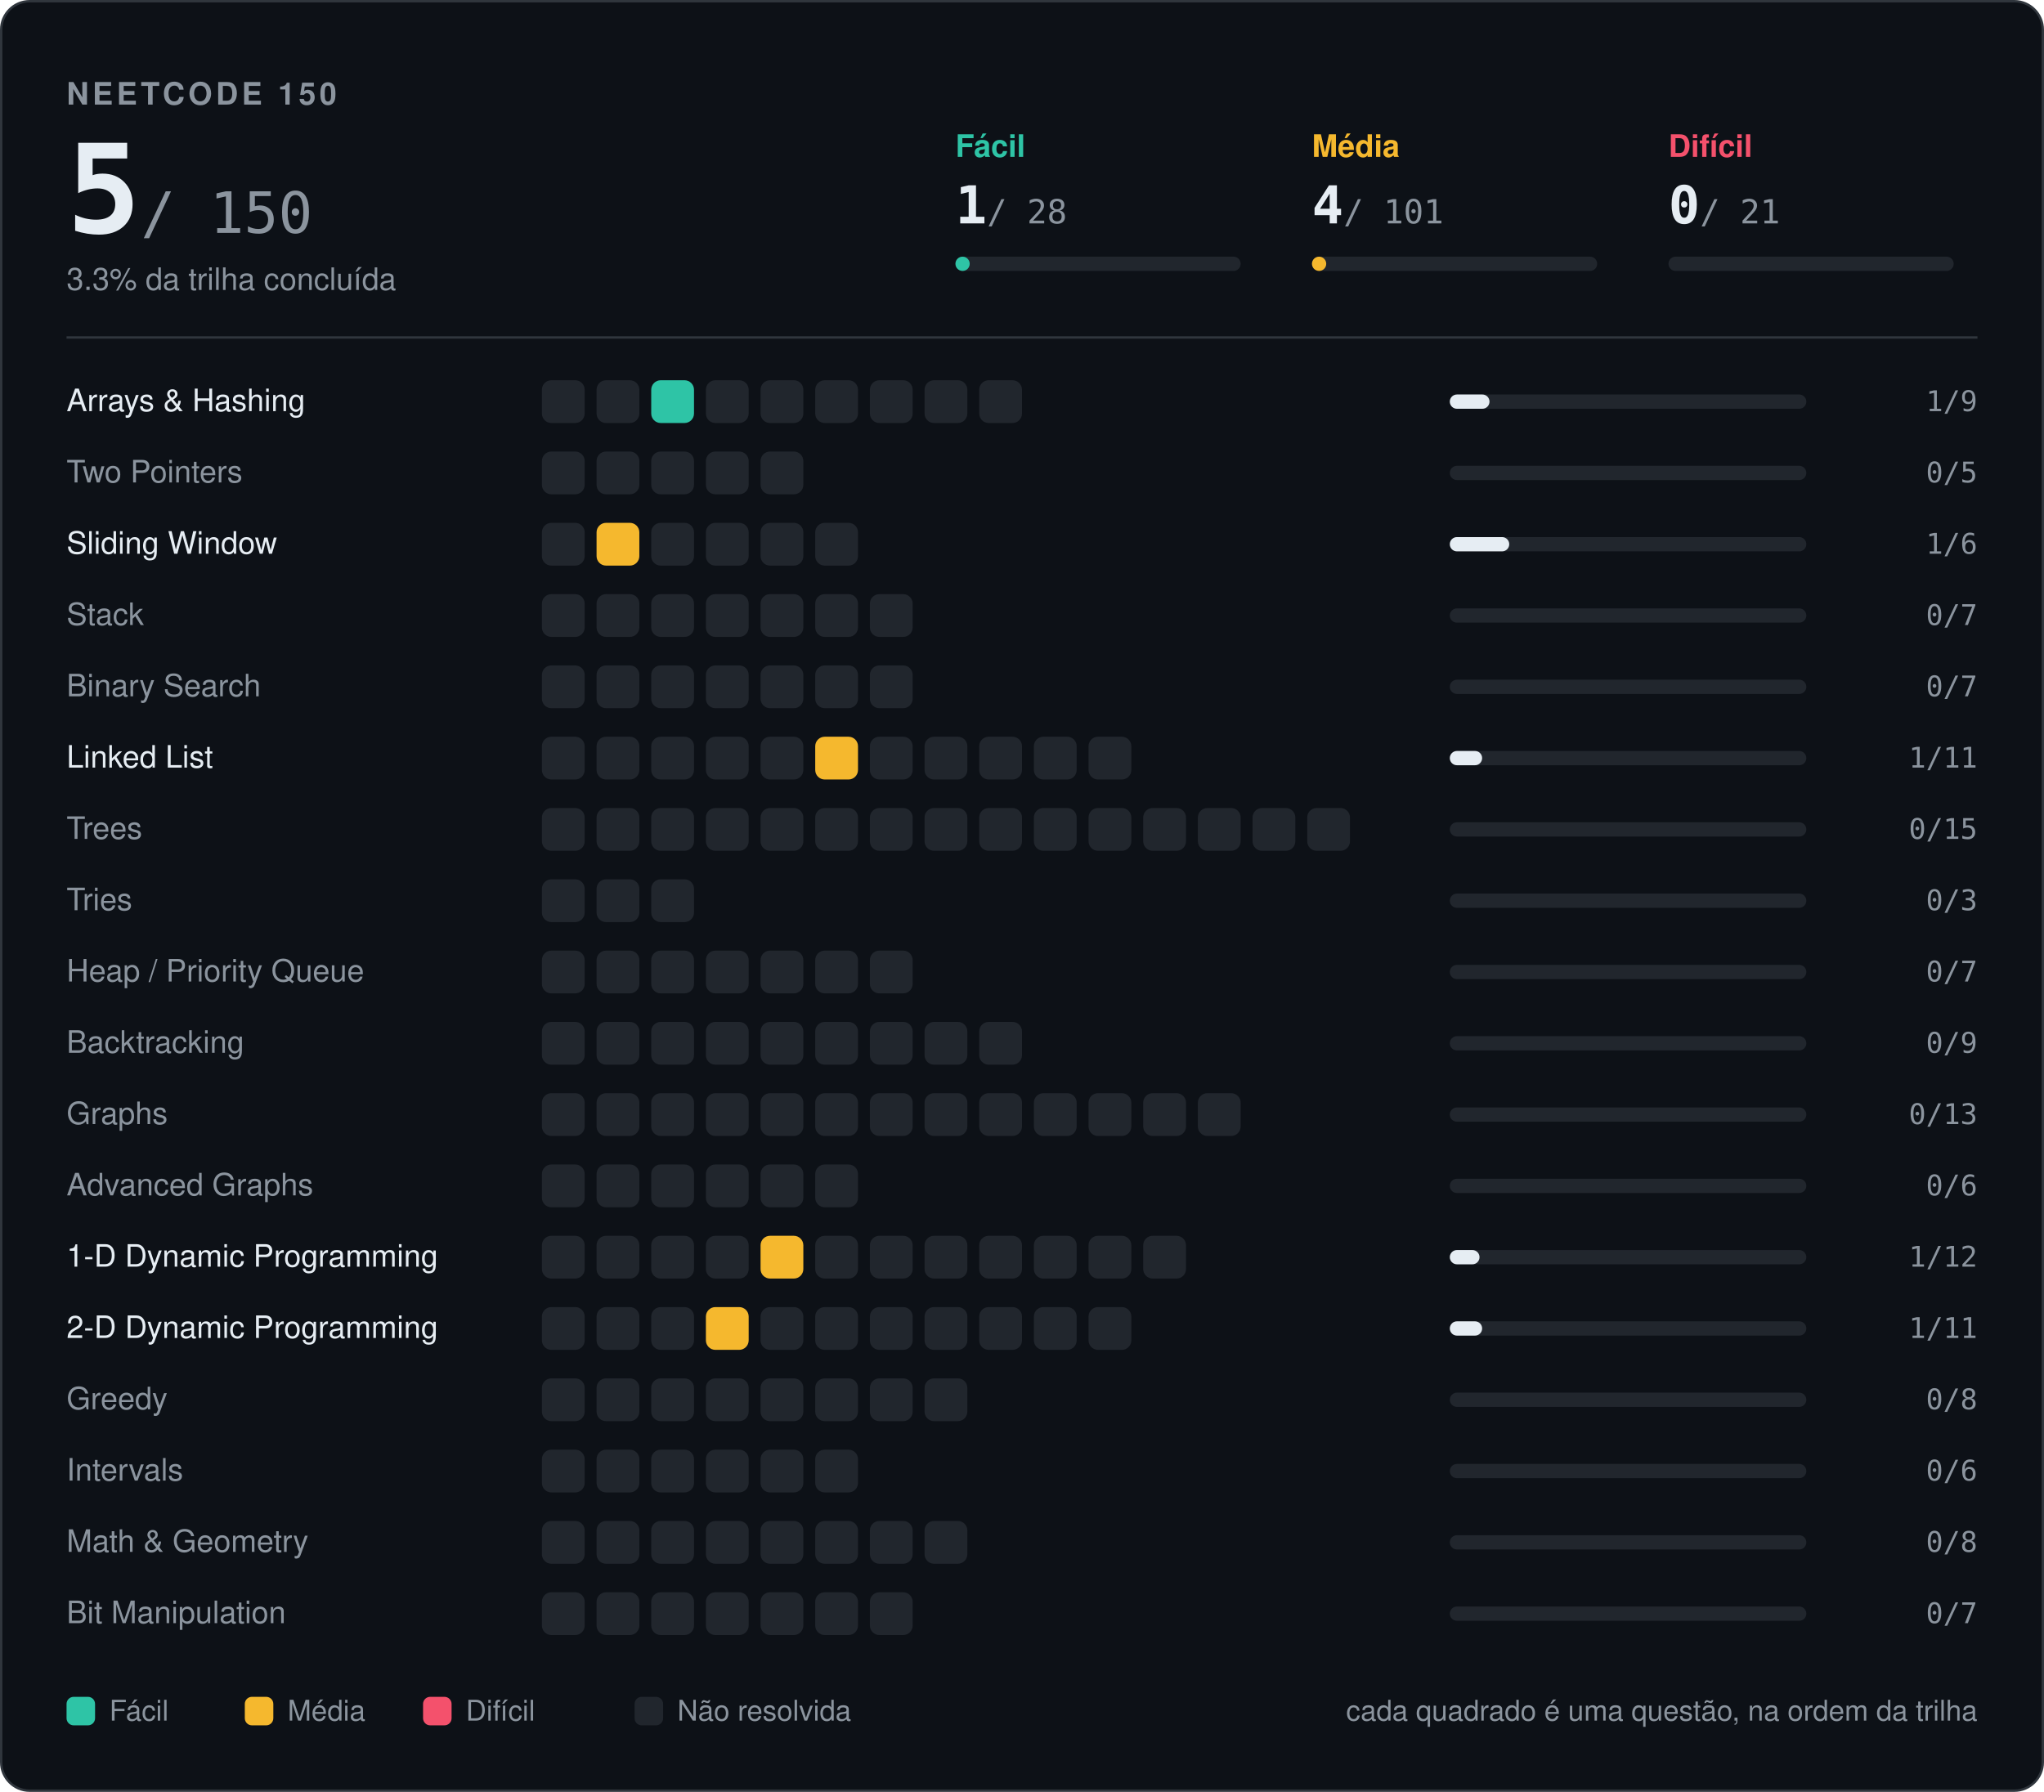
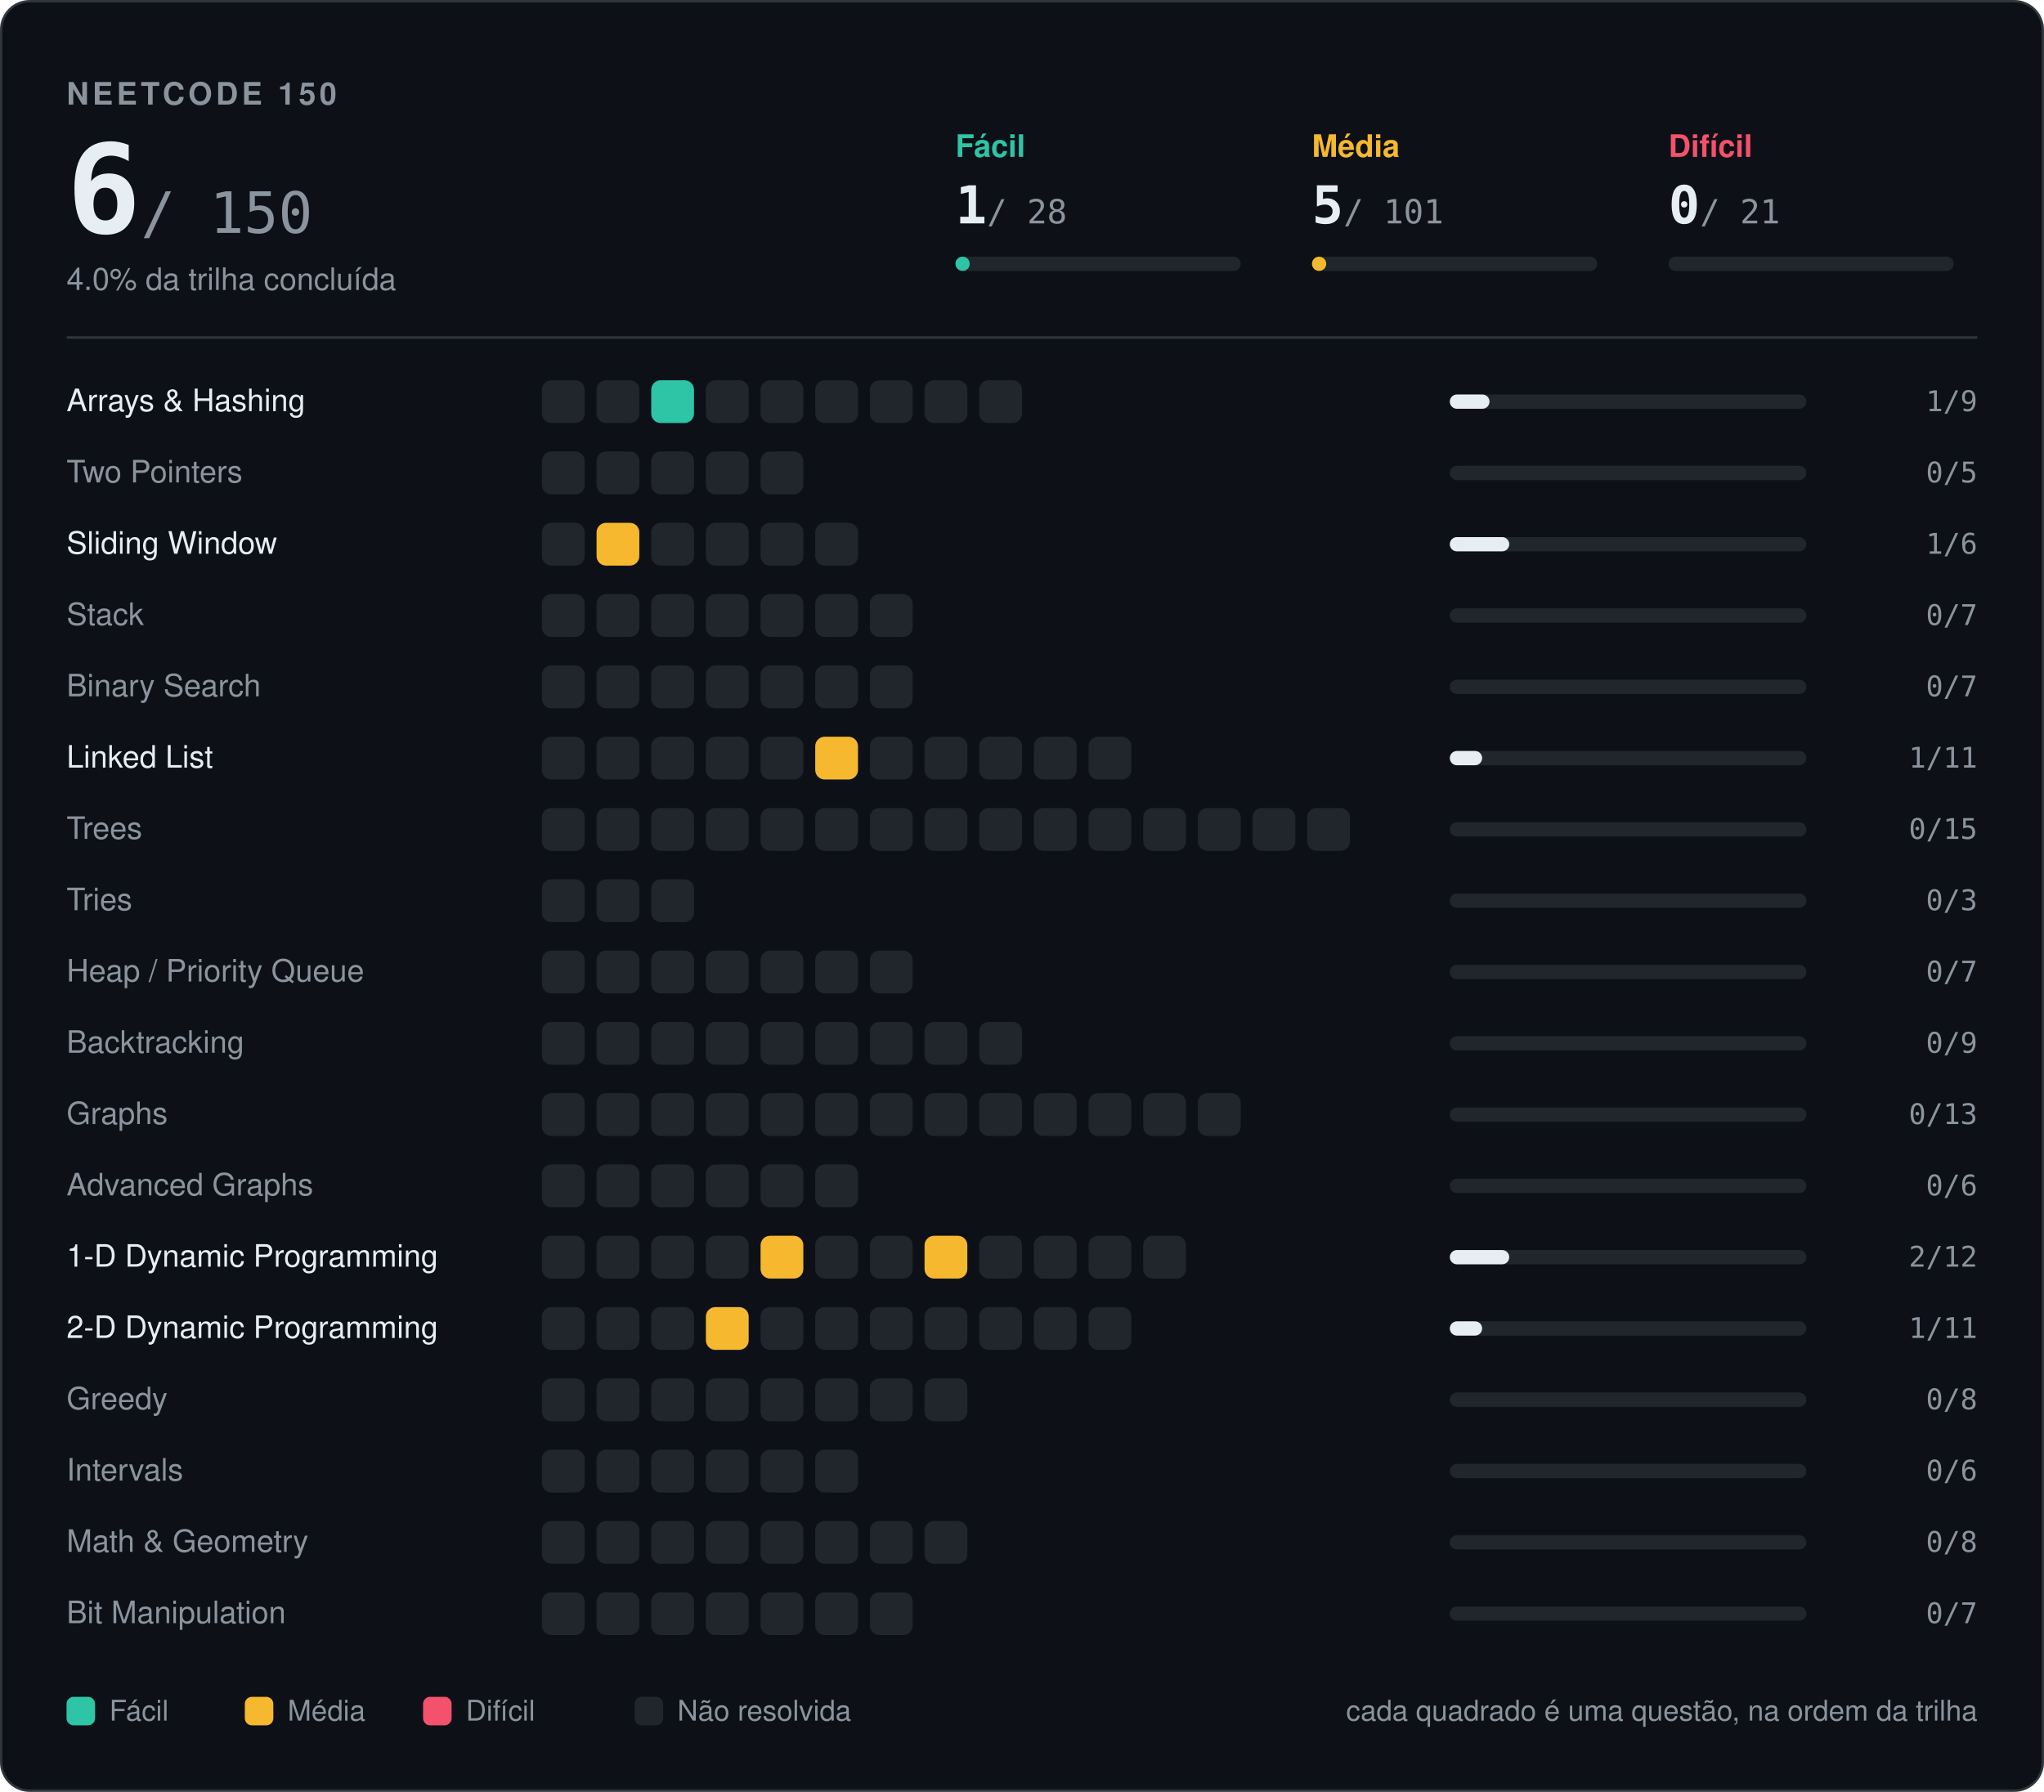
- <svg xmlns="http://www.w3.org/2000/svg" width="860" height="754" viewBox="0 0 860 754" font-family="-apple-system,BlinkMacSystemFont,'Segoe UI',Helvetica,Arial,sans-serif" role="img" aria-label="NeetCode 150: 5 de 150 resolvidas">
+ <svg xmlns="http://www.w3.org/2000/svg" width="860" height="754" viewBox="0 0 860 754" font-family="-apple-system,BlinkMacSystemFont,'Segoe UI',Helvetica,Arial,sans-serif" role="img" aria-label="NeetCode 150: 6 de 150 resolvidas">
  <rect x="0.5" y="0.5" width="859" height="753" rx="12" fill="#0d1117" stroke="#30363d" />
  <text x="28" y="44" fill="#8b949e" font-size="13" font-weight="600" letter-spacing="1.5">NEETCODE 150</text>
-   <text x="28" y="98" fill="#e6edf3" font-family="ui-monospace,SFMono-Regular,'SF Mono',Menlo,Consolas,monospace" font-size="52" font-weight="700">5<tspan fill="#8b949e" font-size="24" font-weight="500"> / 150</tspan>
-   </text>
-   <text x="28" y="122" fill="#8b949e" font-size="13">3.3% da trilha concluída</text>
+   <text x="28" y="98" fill="#e6edf3" font-family="ui-monospace,SFMono-Regular,'SF Mono',Menlo,Consolas,monospace" font-size="52" font-weight="700">6<tspan fill="#8b949e" font-size="24" font-weight="500"> / 150</tspan>
+   </text>
+   <text x="28" y="122" fill="#8b949e" font-size="13">4.0% da trilha concluída</text>
  <text x="402" y="66" fill="#2ec4a6" font-size="13" font-weight="600">Fácil</text>
  <text x="402" y="94" fill="#e6edf3" font-family="ui-monospace,SFMono-Regular,'SF Mono',Menlo,Consolas,monospace" font-size="22" font-weight="700">1<tspan fill="#8b949e" font-size="14" font-weight="500"> / 28</tspan>
  </text>
  <rect x="402" y="108" width="120" height="6" rx="3" fill="#21262d" />
  <rect x="402" y="108" width="6.0" height="6" rx="3" fill="#2ec4a6" />
  <text x="552" y="66" fill="#f5b82e" font-size="13" font-weight="600">Média</text>
-   <text x="552" y="94" fill="#e6edf3" font-family="ui-monospace,SFMono-Regular,'SF Mono',Menlo,Consolas,monospace" font-size="22" font-weight="700">4<tspan fill="#8b949e" font-size="14" font-weight="500"> / 101</tspan>
+   <text x="552" y="94" fill="#e6edf3" font-family="ui-monospace,SFMono-Regular,'SF Mono',Menlo,Consolas,monospace" font-size="22" font-weight="700">5<tspan fill="#8b949e" font-size="14" font-weight="500"> / 101</tspan>
  </text>
  <rect x="552" y="108" width="120" height="6" rx="3" fill="#21262d" />
  <rect x="552" y="108" width="6.0" height="6" rx="3" fill="#f5b82e" />
  <text x="702" y="66" fill="#f4516c" font-size="13" font-weight="600">Difícil</text>
  <text x="702" y="94" fill="#e6edf3" font-family="ui-monospace,SFMono-Regular,'SF Mono',Menlo,Consolas,monospace" font-size="22" font-weight="700">0<tspan fill="#8b949e" font-size="14" font-weight="500"> / 21</tspan>
  </text>
  <rect x="702" y="108" width="120" height="6" rx="3" fill="#21262d" />
  <line x1="28" y1="142" x2="832" y2="142" stroke="#30363d" />
  <text x="28" y="173" fill="#e6edf3" font-size="13">Arrays &amp; Hashing</text>
  <rect x="228" y="160" width="18" height="18" rx="4" fill="#21262d" />
  <rect x="251" y="160" width="18" height="18" rx="4" fill="#21262d" />
  <rect x="274" y="160" width="18" height="18" rx="4" fill="#2ec4a6" />
  <rect x="297" y="160" width="18" height="18" rx="4" fill="#21262d" />
  <rect x="320" y="160" width="18" height="18" rx="4" fill="#21262d" />
  <rect x="343" y="160" width="18" height="18" rx="4" fill="#21262d" />
  <rect x="366" y="160" width="18" height="18" rx="4" fill="#21262d" />
  <rect x="389" y="160" width="18" height="18" rx="4" fill="#21262d" />
  <rect x="412" y="160" width="18" height="18" rx="4" fill="#21262d" />
  <rect x="610" y="166" width="150" height="6" rx="3" fill="#21262d" />
  <rect x="610" y="166" width="16.7" height="6" rx="3" fill="#e6edf3" />
  <text x="832" y="173" text-anchor="end" fill="#8b949e" font-family="ui-monospace,SFMono-Regular,'SF Mono',Menlo,Consolas,monospace" font-size="12">1/9</text>
  <text x="28" y="203" fill="#8b949e" font-size="13">Two Pointers</text>
  <rect x="228" y="190" width="18" height="18" rx="4" fill="#21262d" />
  <rect x="251" y="190" width="18" height="18" rx="4" fill="#21262d" />
  <rect x="274" y="190" width="18" height="18" rx="4" fill="#21262d" />
  <rect x="297" y="190" width="18" height="18" rx="4" fill="#21262d" />
  <rect x="320" y="190" width="18" height="18" rx="4" fill="#21262d" />
  <rect x="610" y="196" width="150" height="6" rx="3" fill="#21262d" />
  <text x="832" y="203" text-anchor="end" fill="#8b949e" font-family="ui-monospace,SFMono-Regular,'SF Mono',Menlo,Consolas,monospace" font-size="12">0/5</text>
  <text x="28" y="233" fill="#e6edf3" font-size="13">Sliding Window</text>
  <rect x="228" y="220" width="18" height="18" rx="4" fill="#21262d" />
  <rect x="251" y="220" width="18" height="18" rx="4" fill="#f5b82e" />
  <rect x="274" y="220" width="18" height="18" rx="4" fill="#21262d" />
  <rect x="297" y="220" width="18" height="18" rx="4" fill="#21262d" />
  <rect x="320" y="220" width="18" height="18" rx="4" fill="#21262d" />
  <rect x="343" y="220" width="18" height="18" rx="4" fill="#21262d" />
  <rect x="610" y="226" width="150" height="6" rx="3" fill="#21262d" />
  <rect x="610" y="226" width="25.0" height="6" rx="3" fill="#e6edf3" />
  <text x="832" y="233" text-anchor="end" fill="#8b949e" font-family="ui-monospace,SFMono-Regular,'SF Mono',Menlo,Consolas,monospace" font-size="12">1/6</text>
  <text x="28" y="263" fill="#8b949e" font-size="13">Stack</text>
  <rect x="228" y="250" width="18" height="18" rx="4" fill="#21262d" />
  <rect x="251" y="250" width="18" height="18" rx="4" fill="#21262d" />
  <rect x="274" y="250" width="18" height="18" rx="4" fill="#21262d" />
  <rect x="297" y="250" width="18" height="18" rx="4" fill="#21262d" />
  <rect x="320" y="250" width="18" height="18" rx="4" fill="#21262d" />
  <rect x="343" y="250" width="18" height="18" rx="4" fill="#21262d" />
  <rect x="366" y="250" width="18" height="18" rx="4" fill="#21262d" />
  <rect x="610" y="256" width="150" height="6" rx="3" fill="#21262d" />
  <text x="832" y="263" text-anchor="end" fill="#8b949e" font-family="ui-monospace,SFMono-Regular,'SF Mono',Menlo,Consolas,monospace" font-size="12">0/7</text>
  <text x="28" y="293" fill="#8b949e" font-size="13">Binary Search</text>
  <rect x="228" y="280" width="18" height="18" rx="4" fill="#21262d" />
  <rect x="251" y="280" width="18" height="18" rx="4" fill="#21262d" />
  <rect x="274" y="280" width="18" height="18" rx="4" fill="#21262d" />
  <rect x="297" y="280" width="18" height="18" rx="4" fill="#21262d" />
  <rect x="320" y="280" width="18" height="18" rx="4" fill="#21262d" />
  <rect x="343" y="280" width="18" height="18" rx="4" fill="#21262d" />
  <rect x="366" y="280" width="18" height="18" rx="4" fill="#21262d" />
  <rect x="610" y="286" width="150" height="6" rx="3" fill="#21262d" />
  <text x="832" y="293" text-anchor="end" fill="#8b949e" font-family="ui-monospace,SFMono-Regular,'SF Mono',Menlo,Consolas,monospace" font-size="12">0/7</text>
  <text x="28" y="323" fill="#e6edf3" font-size="13">Linked List</text>
  <rect x="228" y="310" width="18" height="18" rx="4" fill="#21262d" />
  <rect x="251" y="310" width="18" height="18" rx="4" fill="#21262d" />
  <rect x="274" y="310" width="18" height="18" rx="4" fill="#21262d" />
  <rect x="297" y="310" width="18" height="18" rx="4" fill="#21262d" />
  <rect x="320" y="310" width="18" height="18" rx="4" fill="#21262d" />
  <rect x="343" y="310" width="18" height="18" rx="4" fill="#f5b82e" />
  <rect x="366" y="310" width="18" height="18" rx="4" fill="#21262d" />
  <rect x="389" y="310" width="18" height="18" rx="4" fill="#21262d" />
  <rect x="412" y="310" width="18" height="18" rx="4" fill="#21262d" />
  <rect x="435" y="310" width="18" height="18" rx="4" fill="#21262d" />
  <rect x="458" y="310" width="18" height="18" rx="4" fill="#21262d" />
  <rect x="610" y="316" width="150" height="6" rx="3" fill="#21262d" />
  <rect x="610" y="316" width="13.6" height="6" rx="3" fill="#e6edf3" />
  <text x="832" y="323" text-anchor="end" fill="#8b949e" font-family="ui-monospace,SFMono-Regular,'SF Mono',Menlo,Consolas,monospace" font-size="12">1/11</text>
  <text x="28" y="353" fill="#8b949e" font-size="13">Trees</text>
  <rect x="228" y="340" width="18" height="18" rx="4" fill="#21262d" />
  <rect x="251" y="340" width="18" height="18" rx="4" fill="#21262d" />
  <rect x="274" y="340" width="18" height="18" rx="4" fill="#21262d" />
  <rect x="297" y="340" width="18" height="18" rx="4" fill="#21262d" />
  <rect x="320" y="340" width="18" height="18" rx="4" fill="#21262d" />
  <rect x="343" y="340" width="18" height="18" rx="4" fill="#21262d" />
  <rect x="366" y="340" width="18" height="18" rx="4" fill="#21262d" />
  <rect x="389" y="340" width="18" height="18" rx="4" fill="#21262d" />
  <rect x="412" y="340" width="18" height="18" rx="4" fill="#21262d" />
  <rect x="435" y="340" width="18" height="18" rx="4" fill="#21262d" />
  <rect x="458" y="340" width="18" height="18" rx="4" fill="#21262d" />
  <rect x="481" y="340" width="18" height="18" rx="4" fill="#21262d" />
  <rect x="504" y="340" width="18" height="18" rx="4" fill="#21262d" />
  <rect x="527" y="340" width="18" height="18" rx="4" fill="#21262d" />
  <rect x="550" y="340" width="18" height="18" rx="4" fill="#21262d" />
  <rect x="610" y="346" width="150" height="6" rx="3" fill="#21262d" />
  <text x="832" y="353" text-anchor="end" fill="#8b949e" font-family="ui-monospace,SFMono-Regular,'SF Mono',Menlo,Consolas,monospace" font-size="12">0/15</text>
  <text x="28" y="383" fill="#8b949e" font-size="13">Tries</text>
  <rect x="228" y="370" width="18" height="18" rx="4" fill="#21262d" />
  <rect x="251" y="370" width="18" height="18" rx="4" fill="#21262d" />
  <rect x="274" y="370" width="18" height="18" rx="4" fill="#21262d" />
  <rect x="610" y="376" width="150" height="6" rx="3" fill="#21262d" />
  <text x="832" y="383" text-anchor="end" fill="#8b949e" font-family="ui-monospace,SFMono-Regular,'SF Mono',Menlo,Consolas,monospace" font-size="12">0/3</text>
  <text x="28" y="413" fill="#8b949e" font-size="13">Heap / Priority Queue</text>
  <rect x="228" y="400" width="18" height="18" rx="4" fill="#21262d" />
  <rect x="251" y="400" width="18" height="18" rx="4" fill="#21262d" />
  <rect x="274" y="400" width="18" height="18" rx="4" fill="#21262d" />
  <rect x="297" y="400" width="18" height="18" rx="4" fill="#21262d" />
  <rect x="320" y="400" width="18" height="18" rx="4" fill="#21262d" />
  <rect x="343" y="400" width="18" height="18" rx="4" fill="#21262d" />
  <rect x="366" y="400" width="18" height="18" rx="4" fill="#21262d" />
  <rect x="610" y="406" width="150" height="6" rx="3" fill="#21262d" />
  <text x="832" y="413" text-anchor="end" fill="#8b949e" font-family="ui-monospace,SFMono-Regular,'SF Mono',Menlo,Consolas,monospace" font-size="12">0/7</text>
  <text x="28" y="443" fill="#8b949e" font-size="13">Backtracking</text>
  <rect x="228" y="430" width="18" height="18" rx="4" fill="#21262d" />
  <rect x="251" y="430" width="18" height="18" rx="4" fill="#21262d" />
  <rect x="274" y="430" width="18" height="18" rx="4" fill="#21262d" />
  <rect x="297" y="430" width="18" height="18" rx="4" fill="#21262d" />
  <rect x="320" y="430" width="18" height="18" rx="4" fill="#21262d" />
  <rect x="343" y="430" width="18" height="18" rx="4" fill="#21262d" />
  <rect x="366" y="430" width="18" height="18" rx="4" fill="#21262d" />
  <rect x="389" y="430" width="18" height="18" rx="4" fill="#21262d" />
  <rect x="412" y="430" width="18" height="18" rx="4" fill="#21262d" />
  <rect x="610" y="436" width="150" height="6" rx="3" fill="#21262d" />
  <text x="832" y="443" text-anchor="end" fill="#8b949e" font-family="ui-monospace,SFMono-Regular,'SF Mono',Menlo,Consolas,monospace" font-size="12">0/9</text>
  <text x="28" y="473" fill="#8b949e" font-size="13">Graphs</text>
  <rect x="228" y="460" width="18" height="18" rx="4" fill="#21262d" />
  <rect x="251" y="460" width="18" height="18" rx="4" fill="#21262d" />
  <rect x="274" y="460" width="18" height="18" rx="4" fill="#21262d" />
  <rect x="297" y="460" width="18" height="18" rx="4" fill="#21262d" />
  <rect x="320" y="460" width="18" height="18" rx="4" fill="#21262d" />
  <rect x="343" y="460" width="18" height="18" rx="4" fill="#21262d" />
  <rect x="366" y="460" width="18" height="18" rx="4" fill="#21262d" />
  <rect x="389" y="460" width="18" height="18" rx="4" fill="#21262d" />
  <rect x="412" y="460" width="18" height="18" rx="4" fill="#21262d" />
  <rect x="435" y="460" width="18" height="18" rx="4" fill="#21262d" />
  <rect x="458" y="460" width="18" height="18" rx="4" fill="#21262d" />
  <rect x="481" y="460" width="18" height="18" rx="4" fill="#21262d" />
  <rect x="504" y="460" width="18" height="18" rx="4" fill="#21262d" />
  <rect x="610" y="466" width="150" height="6" rx="3" fill="#21262d" />
  <text x="832" y="473" text-anchor="end" fill="#8b949e" font-family="ui-monospace,SFMono-Regular,'SF Mono',Menlo,Consolas,monospace" font-size="12">0/13</text>
  <text x="28" y="503" fill="#8b949e" font-size="13">Advanced Graphs</text>
  <rect x="228" y="490" width="18" height="18" rx="4" fill="#21262d" />
  <rect x="251" y="490" width="18" height="18" rx="4" fill="#21262d" />
  <rect x="274" y="490" width="18" height="18" rx="4" fill="#21262d" />
  <rect x="297" y="490" width="18" height="18" rx="4" fill="#21262d" />
  <rect x="320" y="490" width="18" height="18" rx="4" fill="#21262d" />
  <rect x="343" y="490" width="18" height="18" rx="4" fill="#21262d" />
  <rect x="610" y="496" width="150" height="6" rx="3" fill="#21262d" />
  <text x="832" y="503" text-anchor="end" fill="#8b949e" font-family="ui-monospace,SFMono-Regular,'SF Mono',Menlo,Consolas,monospace" font-size="12">0/6</text>
  <text x="28" y="533" fill="#e6edf3" font-size="13">1-D Dynamic Programming</text>
  <rect x="228" y="520" width="18" height="18" rx="4" fill="#21262d" />
  <rect x="251" y="520" width="18" height="18" rx="4" fill="#21262d" />
  <rect x="274" y="520" width="18" height="18" rx="4" fill="#21262d" />
  <rect x="297" y="520" width="18" height="18" rx="4" fill="#21262d" />
  <rect x="320" y="520" width="18" height="18" rx="4" fill="#f5b82e" />
  <rect x="343" y="520" width="18" height="18" rx="4" fill="#21262d" />
  <rect x="366" y="520" width="18" height="18" rx="4" fill="#21262d" />
-   <rect x="389" y="520" width="18" height="18" rx="4" fill="#21262d" />
+   <rect x="389" y="520" width="18" height="18" rx="4" fill="#f5b82e" />
  <rect x="412" y="520" width="18" height="18" rx="4" fill="#21262d" />
  <rect x="435" y="520" width="18" height="18" rx="4" fill="#21262d" />
  <rect x="458" y="520" width="18" height="18" rx="4" fill="#21262d" />
  <rect x="481" y="520" width="18" height="18" rx="4" fill="#21262d" />
  <rect x="610" y="526" width="150" height="6" rx="3" fill="#21262d" />
-   <rect x="610" y="526" width="12.5" height="6" rx="3" fill="#e6edf3" />
-   <text x="832" y="533" text-anchor="end" fill="#8b949e" font-family="ui-monospace,SFMono-Regular,'SF Mono',Menlo,Consolas,monospace" font-size="12">1/12</text>
+   <rect x="610" y="526" width="25.0" height="6" rx="3" fill="#e6edf3" />
+   <text x="832" y="533" text-anchor="end" fill="#8b949e" font-family="ui-monospace,SFMono-Regular,'SF Mono',Menlo,Consolas,monospace" font-size="12">2/12</text>
  <text x="28" y="563" fill="#e6edf3" font-size="13">2-D Dynamic Programming</text>
  <rect x="228" y="550" width="18" height="18" rx="4" fill="#21262d" />
  <rect x="251" y="550" width="18" height="18" rx="4" fill="#21262d" />
  <rect x="274" y="550" width="18" height="18" rx="4" fill="#21262d" />
  <rect x="297" y="550" width="18" height="18" rx="4" fill="#f5b82e" />
  <rect x="320" y="550" width="18" height="18" rx="4" fill="#21262d" />
  <rect x="343" y="550" width="18" height="18" rx="4" fill="#21262d" />
  <rect x="366" y="550" width="18" height="18" rx="4" fill="#21262d" />
  <rect x="389" y="550" width="18" height="18" rx="4" fill="#21262d" />
  <rect x="412" y="550" width="18" height="18" rx="4" fill="#21262d" />
  <rect x="435" y="550" width="18" height="18" rx="4" fill="#21262d" />
  <rect x="458" y="550" width="18" height="18" rx="4" fill="#21262d" />
  <rect x="610" y="556" width="150" height="6" rx="3" fill="#21262d" />
  <rect x="610" y="556" width="13.6" height="6" rx="3" fill="#e6edf3" />
  <text x="832" y="563" text-anchor="end" fill="#8b949e" font-family="ui-monospace,SFMono-Regular,'SF Mono',Menlo,Consolas,monospace" font-size="12">1/11</text>
  <text x="28" y="593" fill="#8b949e" font-size="13">Greedy</text>
  <rect x="228" y="580" width="18" height="18" rx="4" fill="#21262d" />
  <rect x="251" y="580" width="18" height="18" rx="4" fill="#21262d" />
  <rect x="274" y="580" width="18" height="18" rx="4" fill="#21262d" />
  <rect x="297" y="580" width="18" height="18" rx="4" fill="#21262d" />
  <rect x="320" y="580" width="18" height="18" rx="4" fill="#21262d" />
  <rect x="343" y="580" width="18" height="18" rx="4" fill="#21262d" />
  <rect x="366" y="580" width="18" height="18" rx="4" fill="#21262d" />
  <rect x="389" y="580" width="18" height="18" rx="4" fill="#21262d" />
  <rect x="610" y="586" width="150" height="6" rx="3" fill="#21262d" />
  <text x="832" y="593" text-anchor="end" fill="#8b949e" font-family="ui-monospace,SFMono-Regular,'SF Mono',Menlo,Consolas,monospace" font-size="12">0/8</text>
  <text x="28" y="623" fill="#8b949e" font-size="13">Intervals</text>
  <rect x="228" y="610" width="18" height="18" rx="4" fill="#21262d" />
  <rect x="251" y="610" width="18" height="18" rx="4" fill="#21262d" />
  <rect x="274" y="610" width="18" height="18" rx="4" fill="#21262d" />
  <rect x="297" y="610" width="18" height="18" rx="4" fill="#21262d" />
  <rect x="320" y="610" width="18" height="18" rx="4" fill="#21262d" />
  <rect x="343" y="610" width="18" height="18" rx="4" fill="#21262d" />
  <rect x="610" y="616" width="150" height="6" rx="3" fill="#21262d" />
  <text x="832" y="623" text-anchor="end" fill="#8b949e" font-family="ui-monospace,SFMono-Regular,'SF Mono',Menlo,Consolas,monospace" font-size="12">0/6</text>
  <text x="28" y="653" fill="#8b949e" font-size="13">Math &amp; Geometry</text>
  <rect x="228" y="640" width="18" height="18" rx="4" fill="#21262d" />
  <rect x="251" y="640" width="18" height="18" rx="4" fill="#21262d" />
  <rect x="274" y="640" width="18" height="18" rx="4" fill="#21262d" />
  <rect x="297" y="640" width="18" height="18" rx="4" fill="#21262d" />
  <rect x="320" y="640" width="18" height="18" rx="4" fill="#21262d" />
  <rect x="343" y="640" width="18" height="18" rx="4" fill="#21262d" />
  <rect x="366" y="640" width="18" height="18" rx="4" fill="#21262d" />
  <rect x="389" y="640" width="18" height="18" rx="4" fill="#21262d" />
  <rect x="610" y="646" width="150" height="6" rx="3" fill="#21262d" />
  <text x="832" y="653" text-anchor="end" fill="#8b949e" font-family="ui-monospace,SFMono-Regular,'SF Mono',Menlo,Consolas,monospace" font-size="12">0/8</text>
  <text x="28" y="683" fill="#8b949e" font-size="13">Bit Manipulation</text>
  <rect x="228" y="670" width="18" height="18" rx="4" fill="#21262d" />
  <rect x="251" y="670" width="18" height="18" rx="4" fill="#21262d" />
  <rect x="274" y="670" width="18" height="18" rx="4" fill="#21262d" />
  <rect x="297" y="670" width="18" height="18" rx="4" fill="#21262d" />
  <rect x="320" y="670" width="18" height="18" rx="4" fill="#21262d" />
  <rect x="343" y="670" width="18" height="18" rx="4" fill="#21262d" />
  <rect x="366" y="670" width="18" height="18" rx="4" fill="#21262d" />
  <rect x="610" y="676" width="150" height="6" rx="3" fill="#21262d" />
  <text x="832" y="683" text-anchor="end" fill="#8b949e" font-family="ui-monospace,SFMono-Regular,'SF Mono',Menlo,Consolas,monospace" font-size="12">0/7</text>
  <rect x="28" y="714" width="12" height="12" rx="3" fill="#2ec4a6" />
  <text x="46" y="724" fill="#8b949e" font-size="12">Fácil</text>
  <rect x="103" y="714" width="12" height="12" rx="3" fill="#f5b82e" />
  <text x="121" y="724" fill="#8b949e" font-size="12">Média</text>
  <rect x="178" y="714" width="12" height="12" rx="3" fill="#f4516c" />
  <text x="196" y="724" fill="#8b949e" font-size="12">Difícil</text>
  <rect x="267" y="714" width="12" height="12" rx="3" fill="#21262d" />
  <text x="285" y="724" fill="#8b949e" font-size="12">Não resolvida</text>
  <text x="832" y="724" text-anchor="end" fill="#8b949e" font-size="12">cada quadrado é uma questão, na ordem da trilha</text>
</svg>
